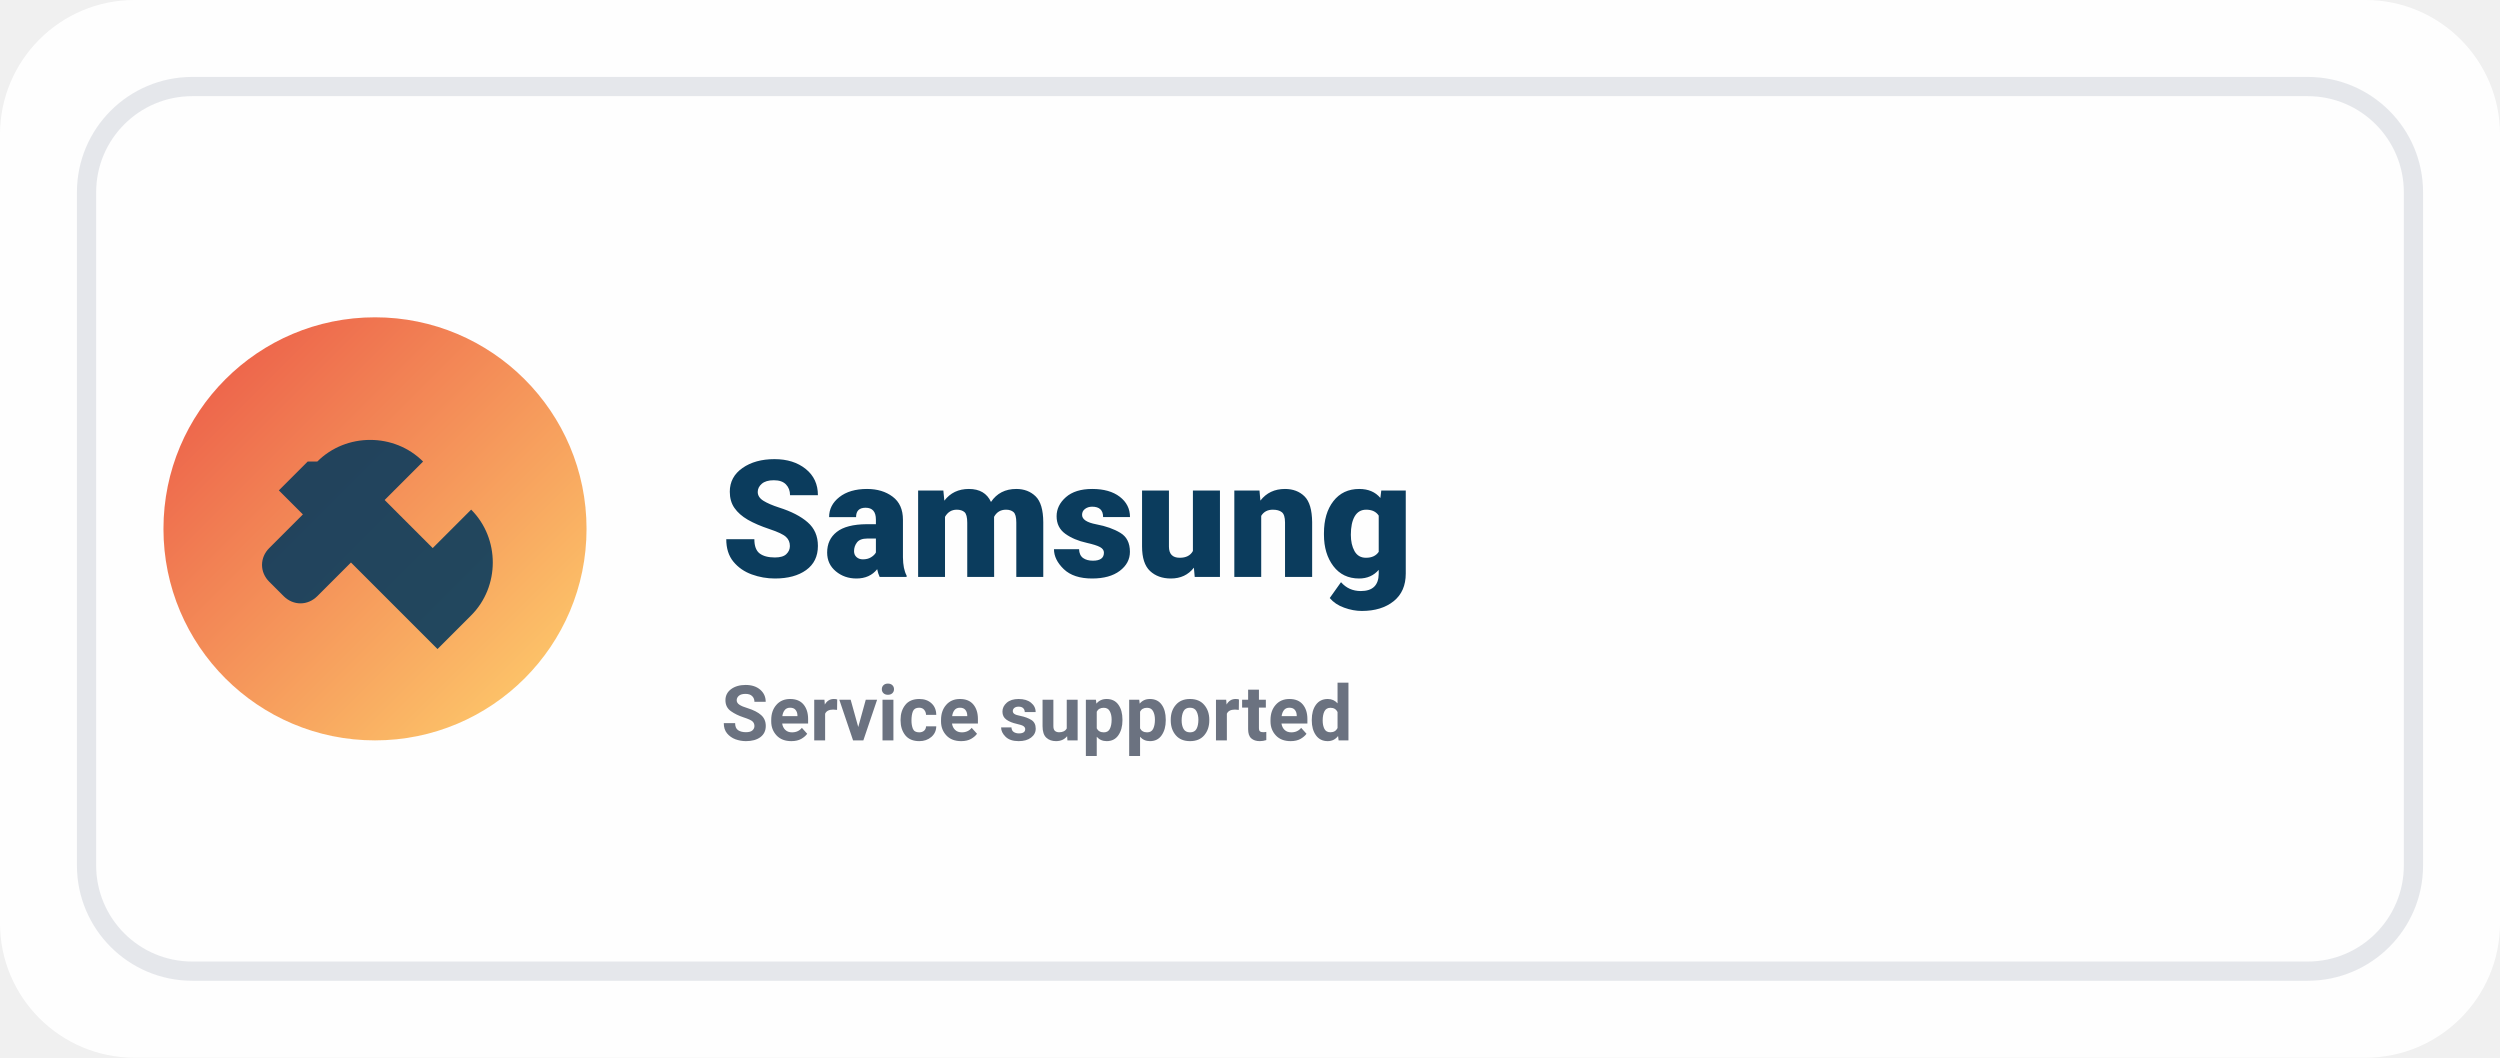
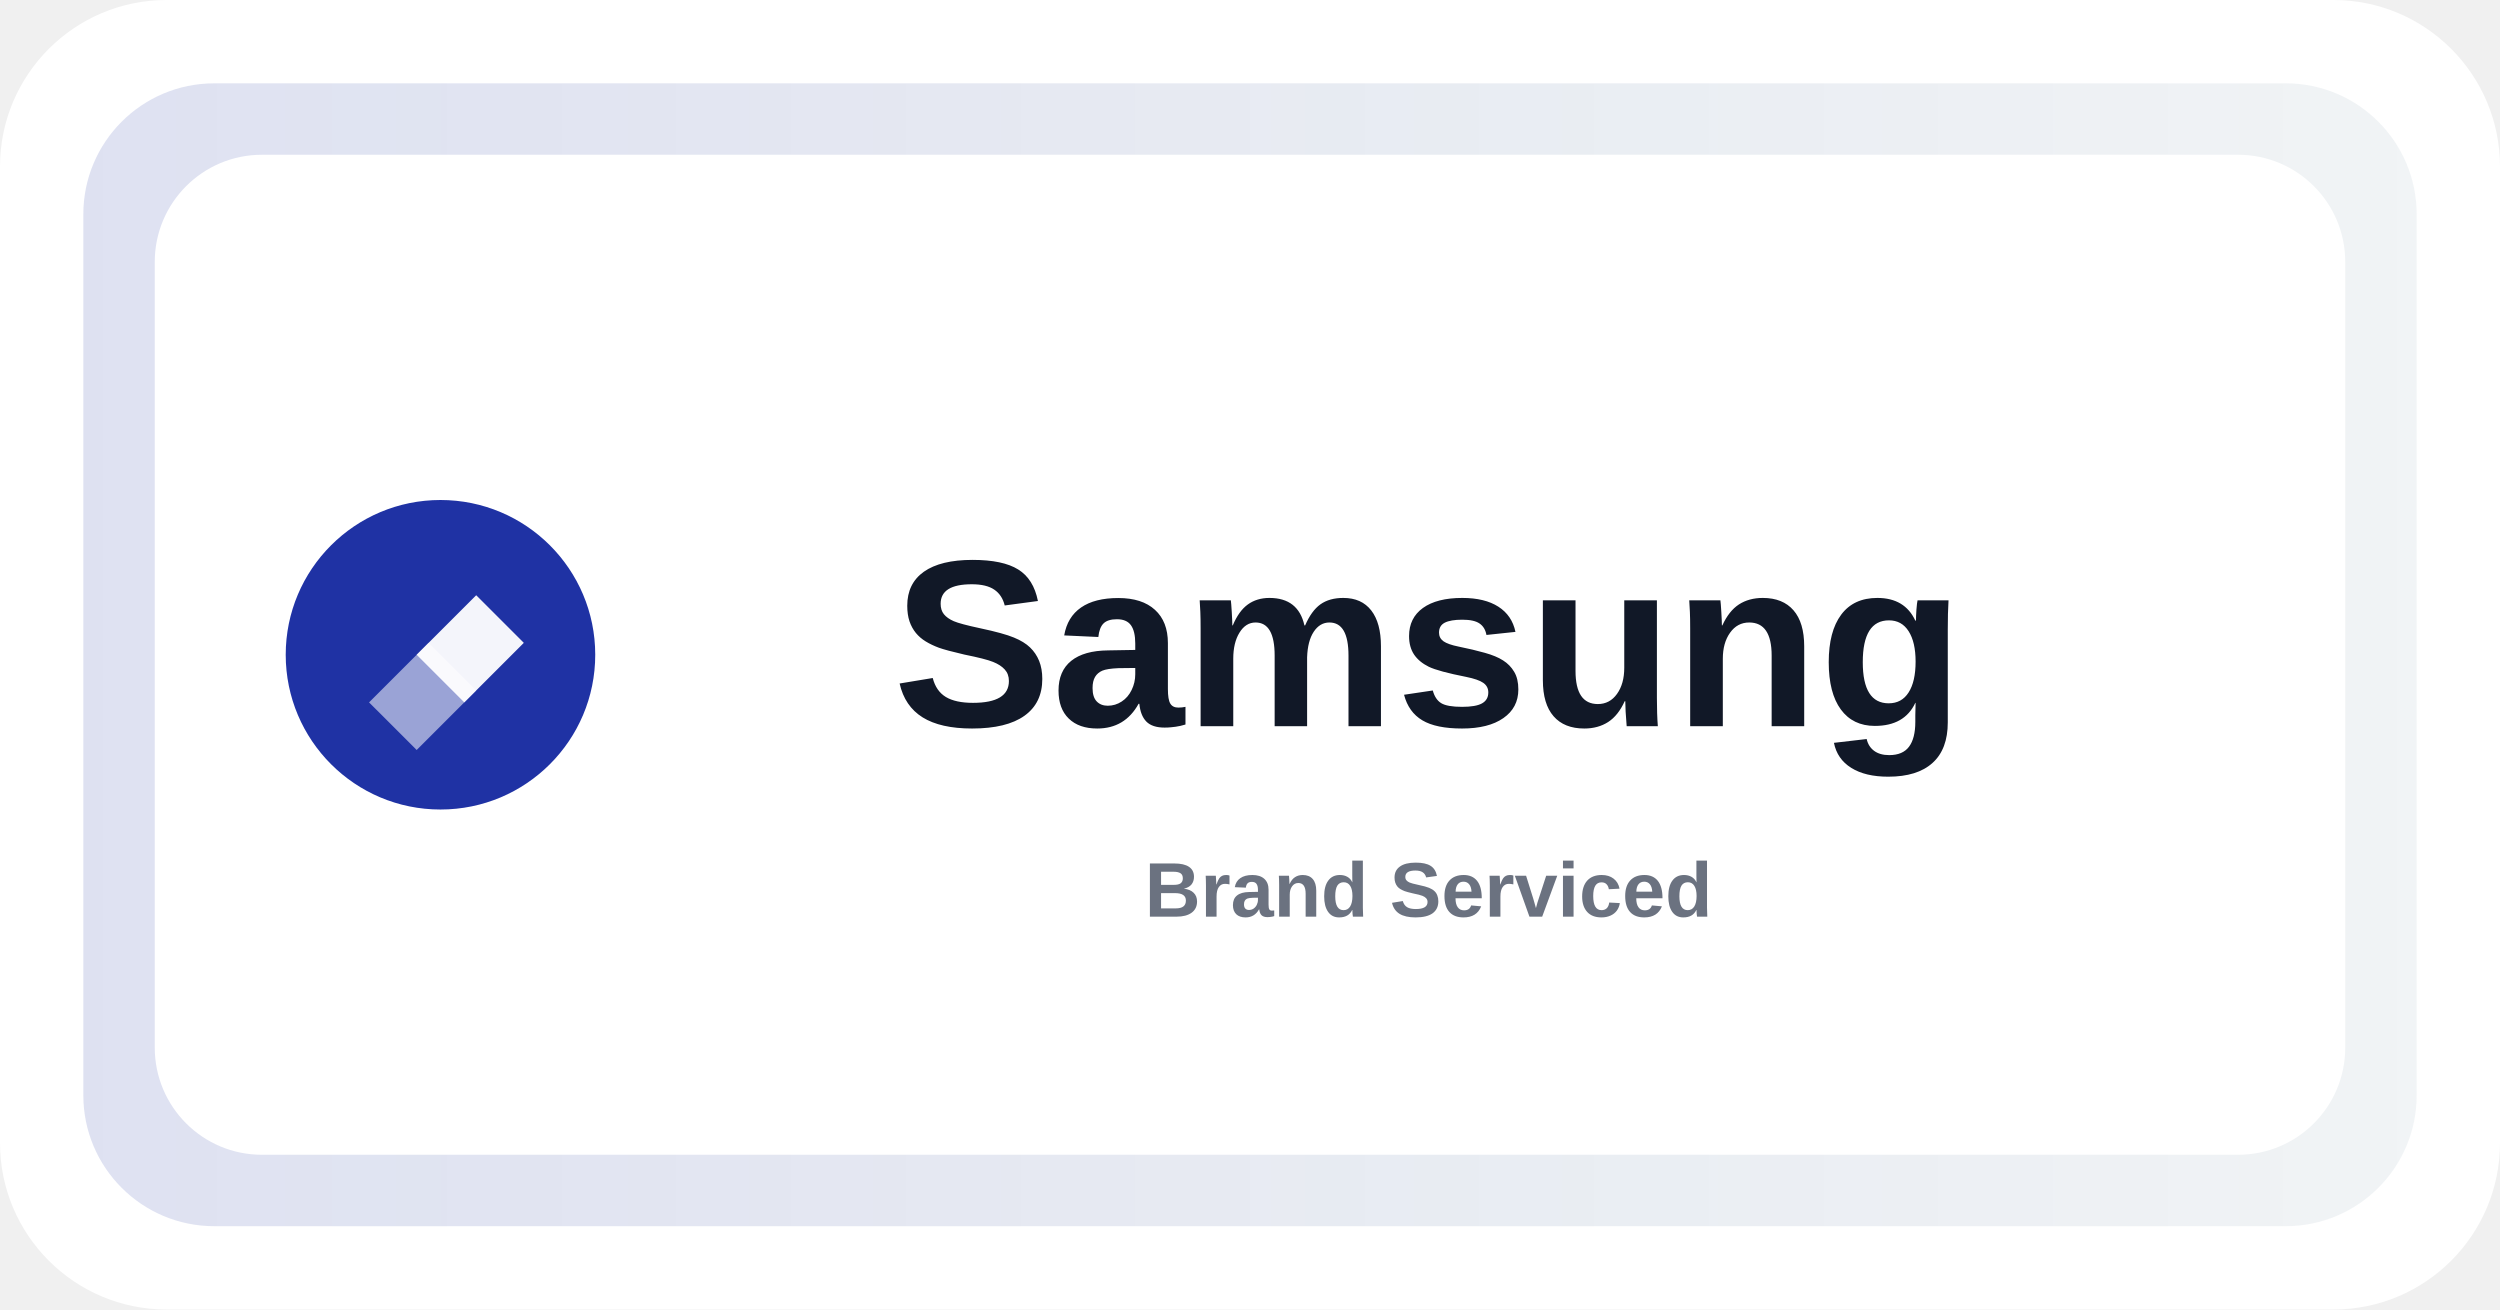
- <svg xmlns="http://www.w3.org/2000/svg" viewBox="0 0 520 220" role="img" aria-label="Samsung">
+ <svg xmlns="http://www.w3.org/2000/svg" width="420" height="220" viewBox="0 0 420 220" role="img" aria-label="Samsung brand">
  <defs>
-     <linearGradient id="g" x1="0" x2="1" y1="0" y2="1">
-       <stop offset="0" stop-color="#e94b3c" stop-opacity="0.95" />
-       <stop offset="1" stop-color="#ffd166" stop-opacity="0.95" />
+     <linearGradient id="bg" x1="0" x2="1">
+       <stop offset="0" stop-color="#1428a0" stop-opacity=".14" />
+       <stop offset="1" stop-color="#0b3c5d" stop-opacity=".06" />
    </linearGradient>
  </defs>
-   <rect width="520" height="220" rx="28" fill="#ffffff" opacity="0.96" />
-   <rect x="18" y="18" width="484" height="184" rx="22" fill="none" stroke="#e5e7eb" stroke-width="4" />
-   <circle cx="78" cy="110" r="44" fill="url(#g)" />
-   <path d="M66 96c6-6 16-6 22 0l-8 8 10 10 8-8c6 6 6 16 0 22l-7 7-18-18-7 7c-2 2-5 2-7 0l-3-3c-2-2-2-5 0-7l7-7-5-5 6-6z" fill="#0b3c5d" opacity="0.9" />
-   <text x="150" y="120" font-family="system-ui,Segoe UI,Roboto,Arial" font-size="34" fill="#0b3c5d" font-weight="900">Samsung</text>
-   <text x="150" y="154" font-family="system-ui,Segoe UI,Roboto,Arial" font-size="16" fill="#6b7280" font-weight="650">Service supported</text>
+   <rect width="420" height="220" rx="28" fill="#ffffff" />
+   <rect x="14" y="14" width="392" height="192" rx="22" fill="url(#bg)" />
+   <rect x="26" y="26" width="368" height="168" rx="18" fill="#ffffff" />
+   <circle cx="74" cy="110" r="26" fill="#1428a0" opacity=".95" />
+   <path d="M70 110l10-10 8 8-10 10z" fill="#ffffff" opacity=".95" />
+   <path d="M62 118l10-10 8 8-10 10z" fill="#ffffff" opacity=".55" />
+   <text x="240" y="122" text-anchor="middle" font-family="Arial, Helvetica, sans-serif" font-size="40" font-weight="900" fill="#111827">Samsung</text>
+   <text x="240" y="154" text-anchor="middle" font-family="Arial, Helvetica, sans-serif" font-size="13" font-weight="700" fill="#6b7280">Brand Serviced</text>
</svg>
